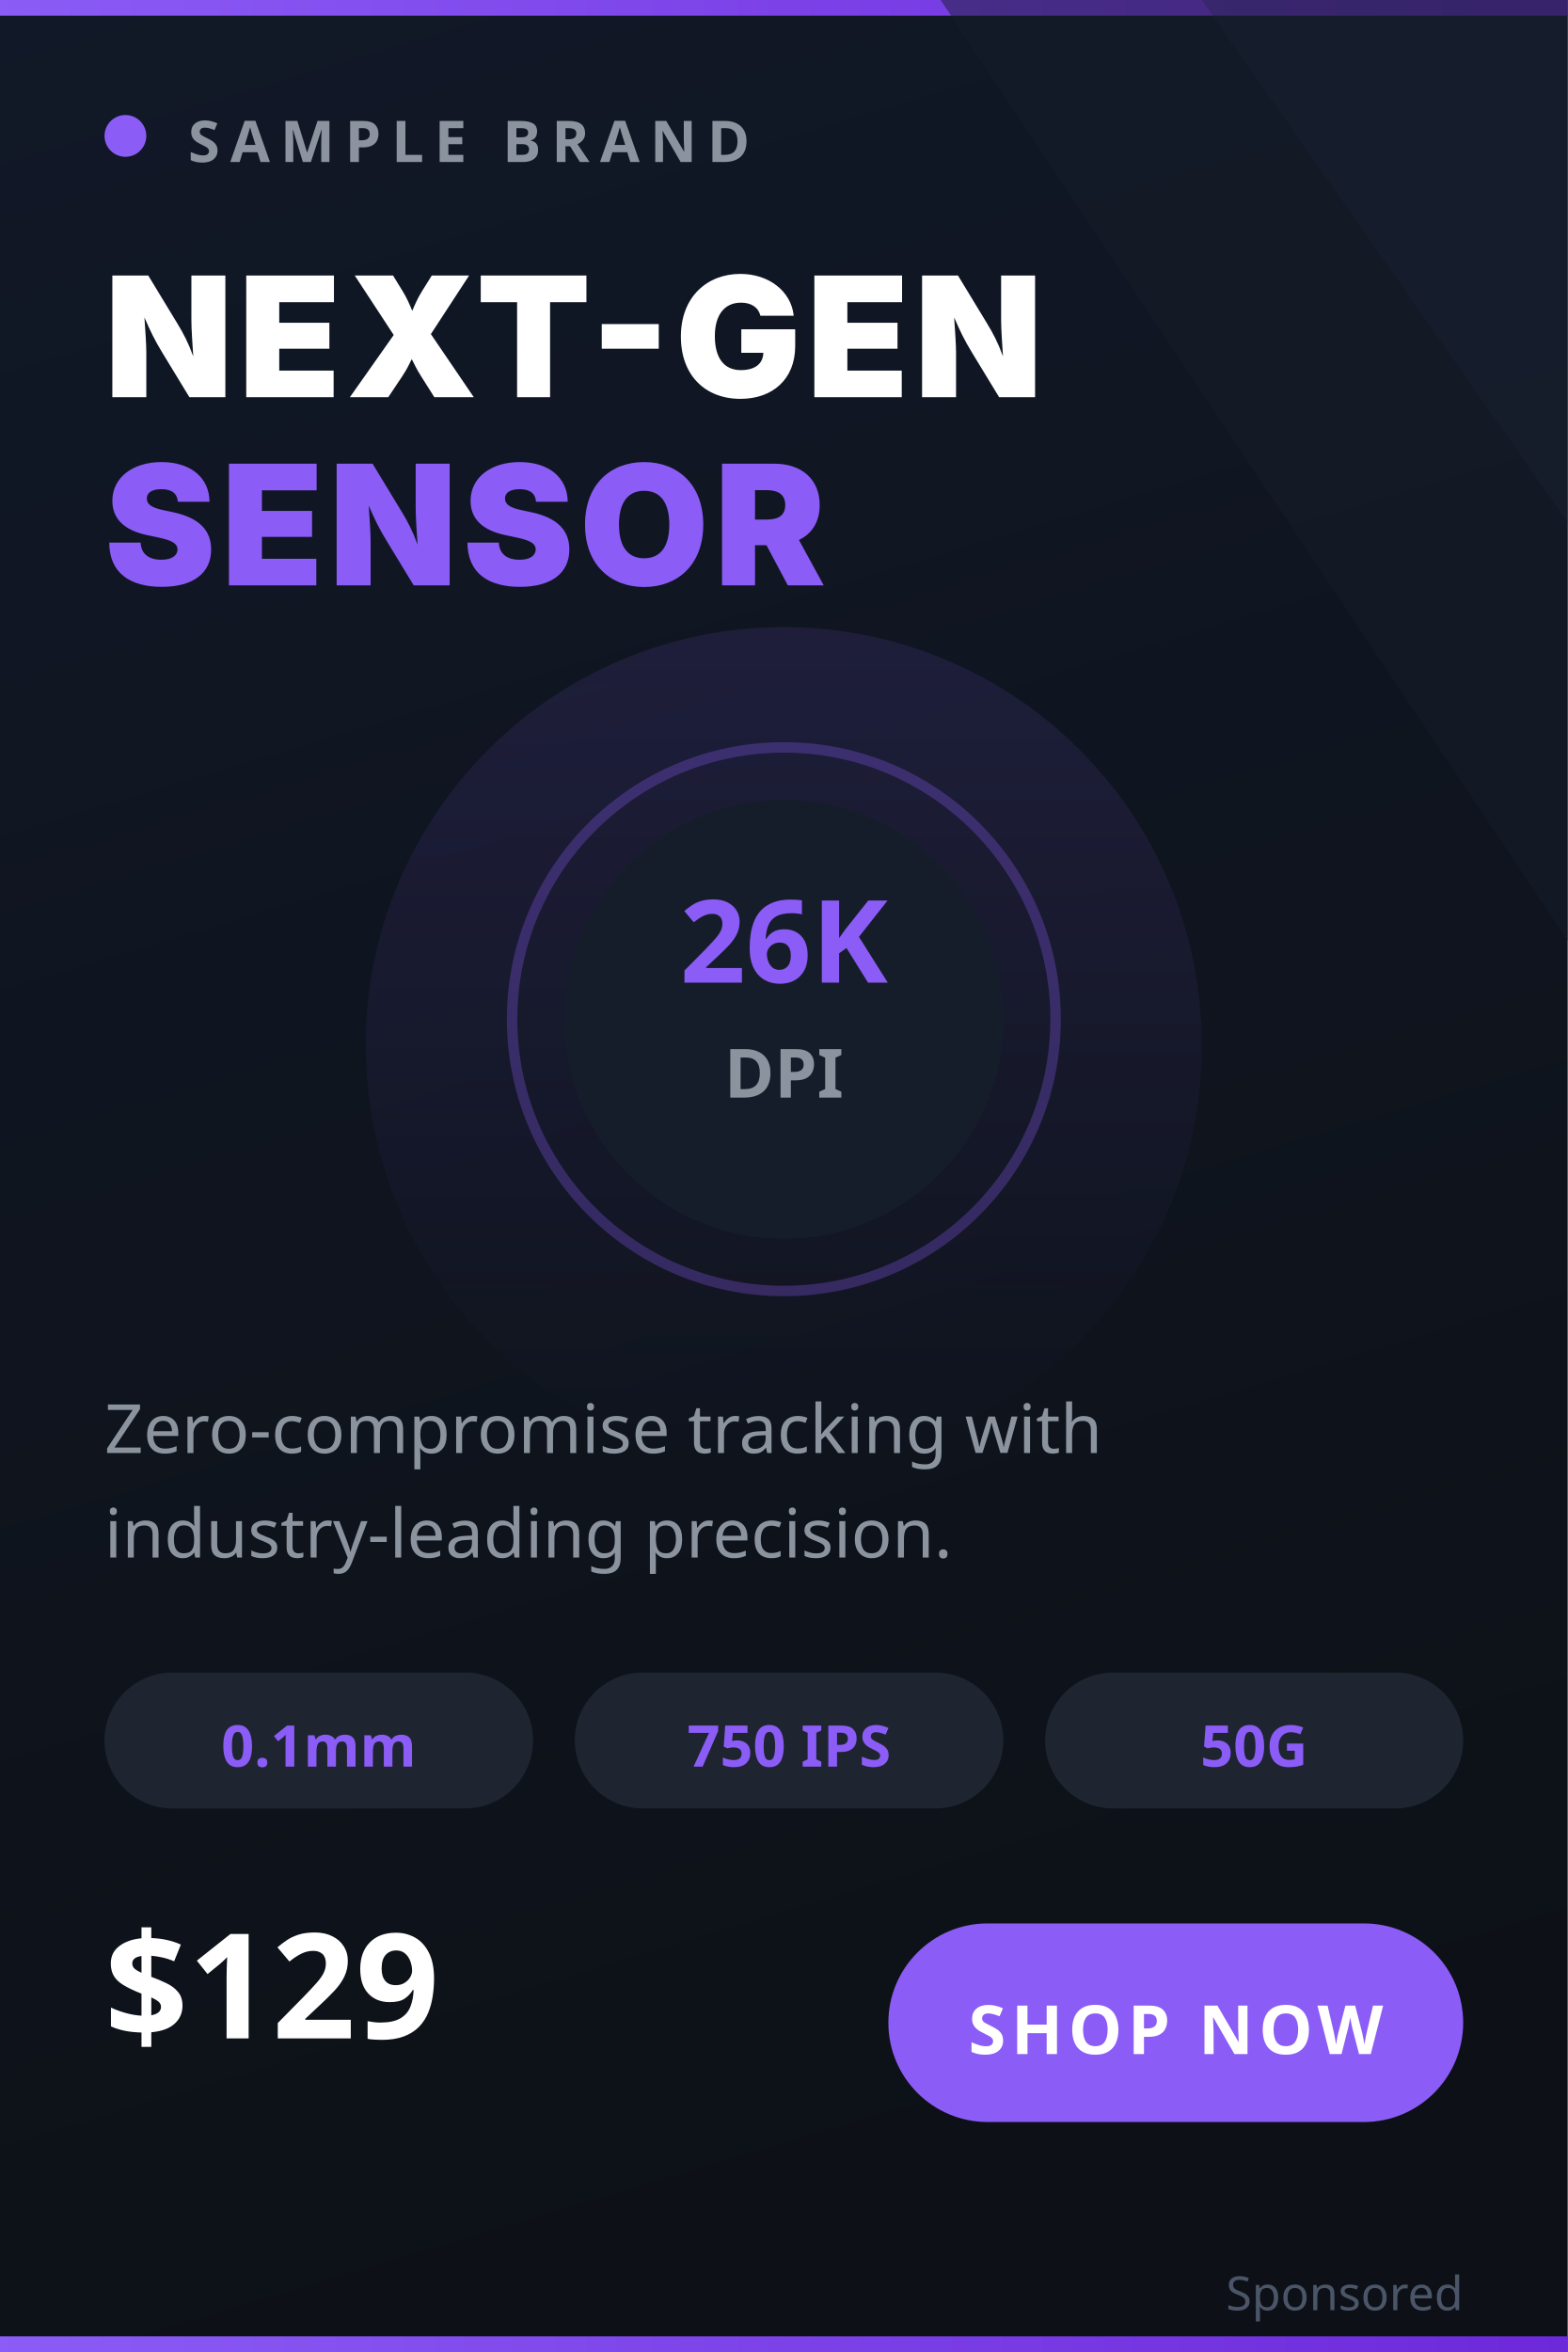
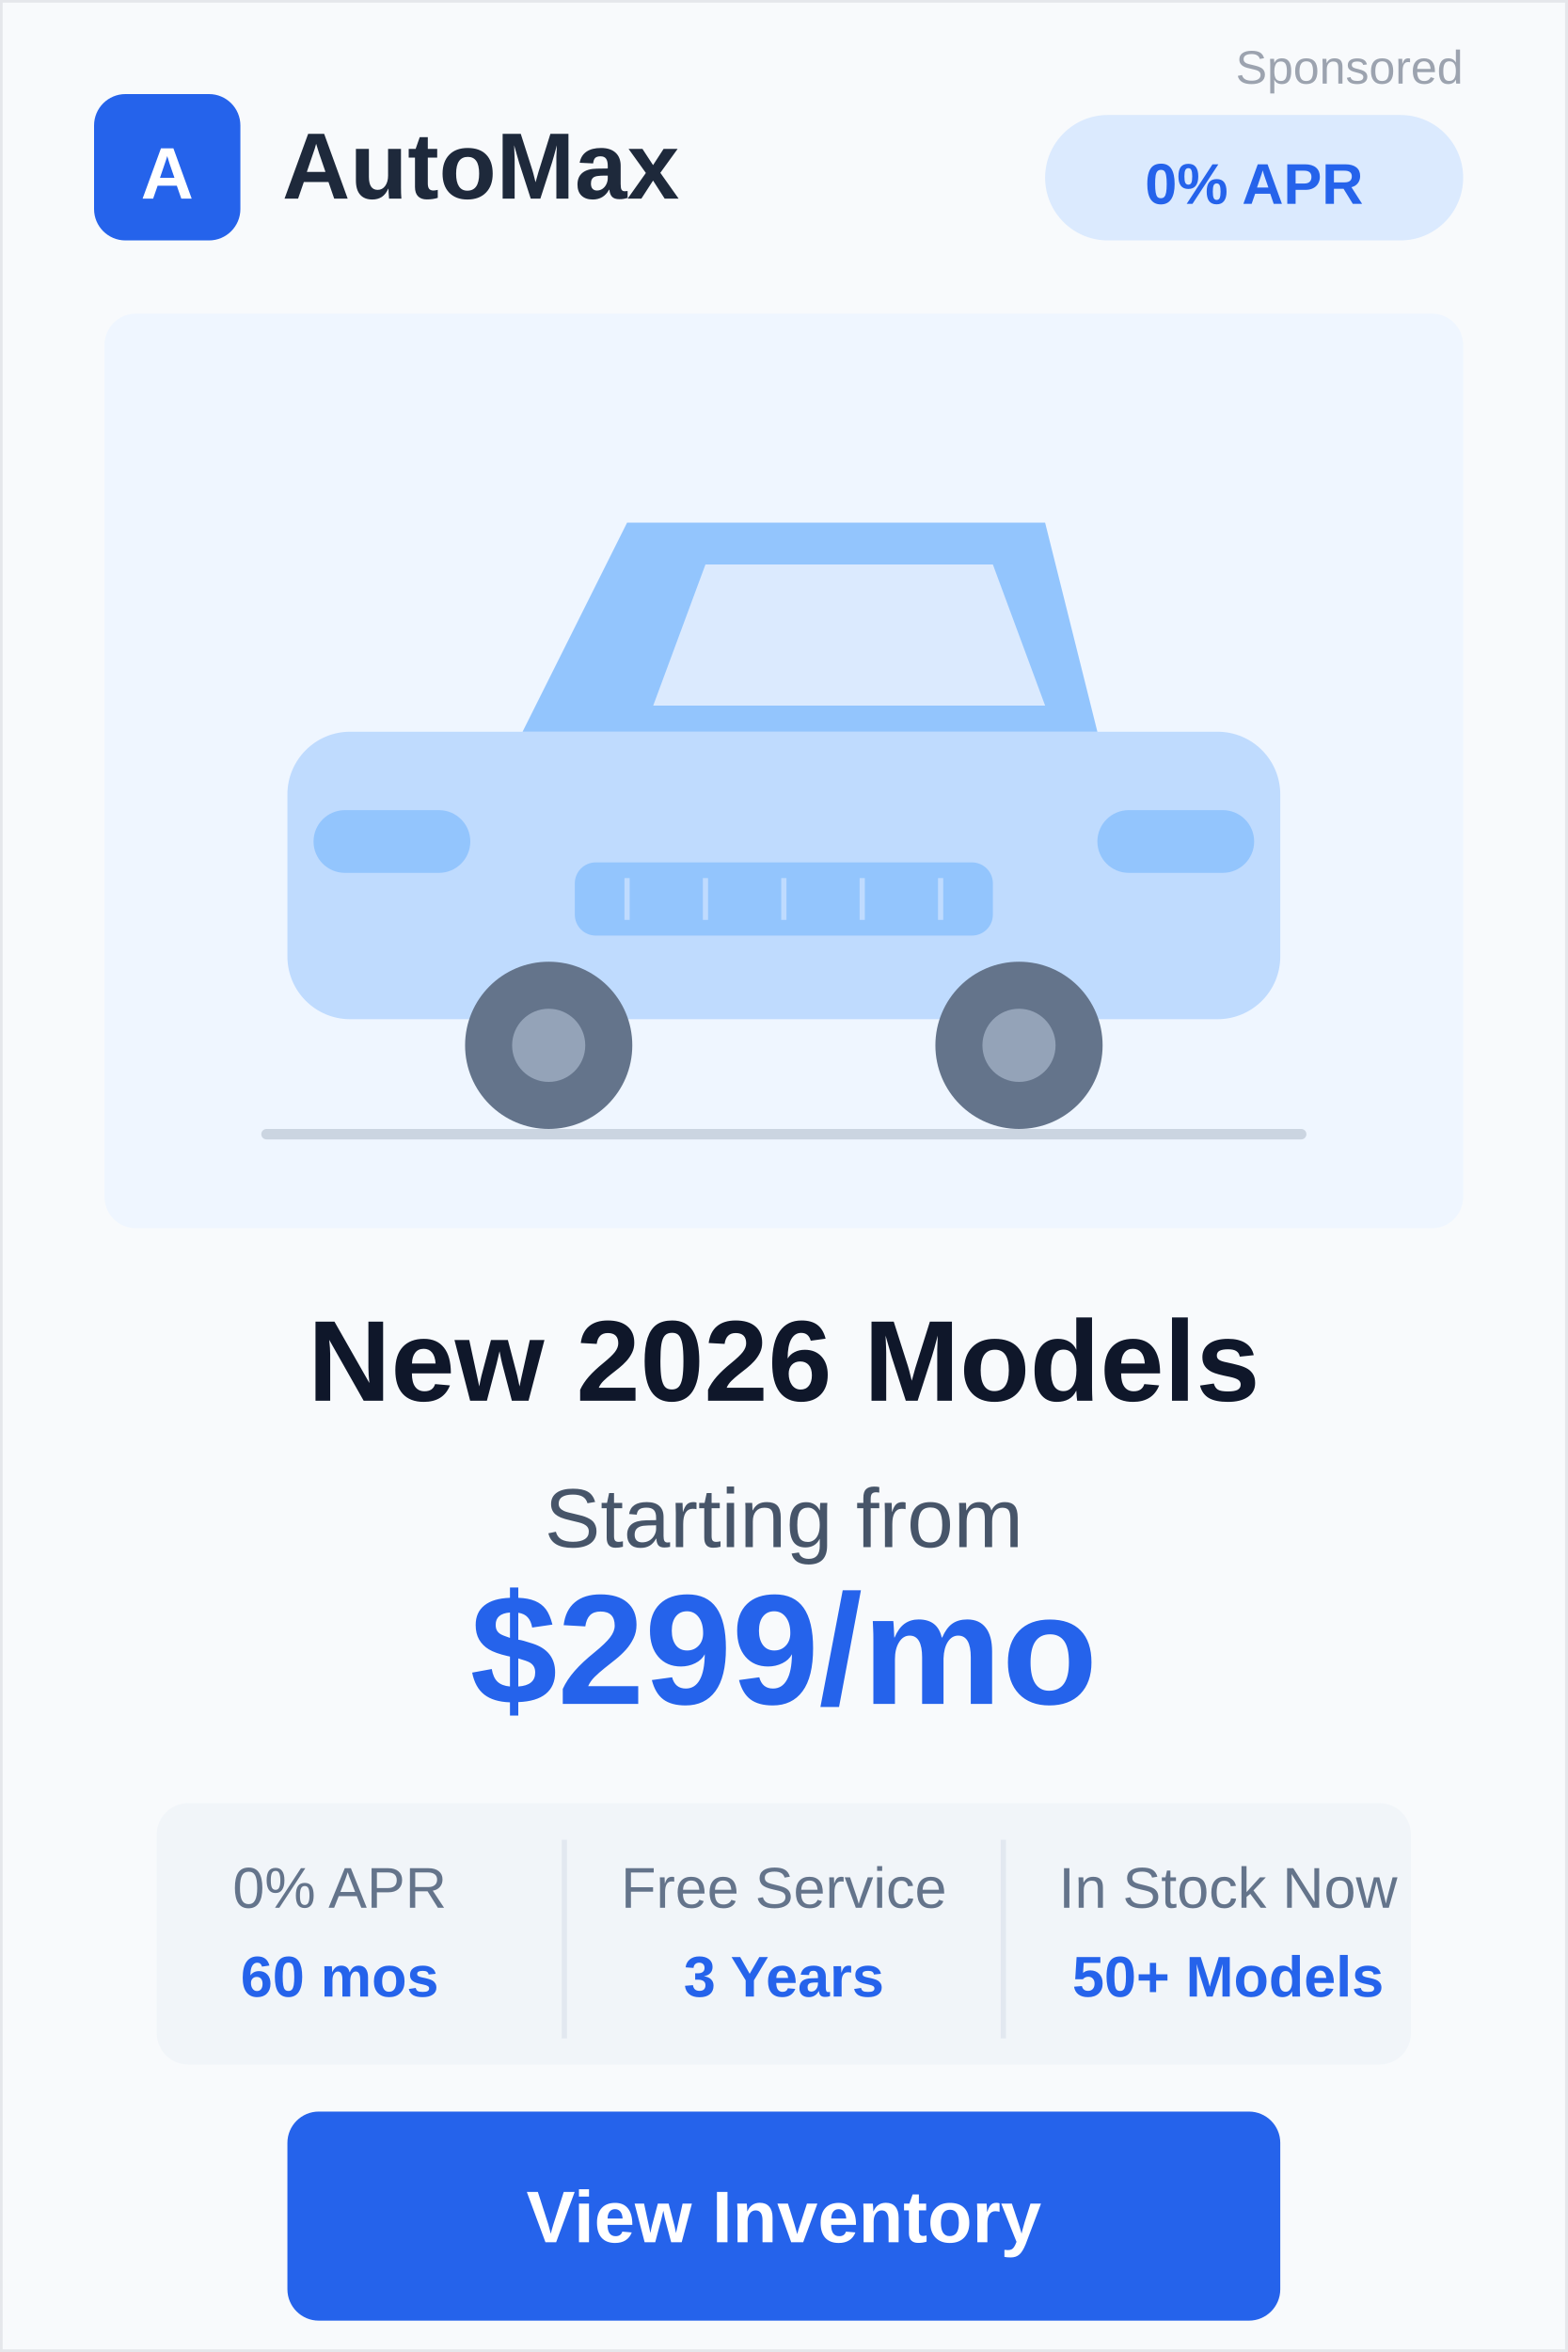
<svg xmlns="http://www.w3.org/2000/svg" width="300" height="450" viewBox="0 0 300 450">
-   <defs>
-     <linearGradient id="bg" x1="0" y1="0" x2="0.2" y2="1">
-       <stop offset="0%" stop-color="#111827" />
-       <stop offset="100%" stop-color="#0d1117" />
-     </linearGradient>
-     <linearGradient id="accent" x1="0" y1="0" x2="1" y2="0">
-       <stop offset="0%" stop-color="#8b5cf6" />
-       <stop offset="100%" stop-color="#6d28d9" />
-     </linearGradient>
-     <linearGradient id="glow" x1="0.5" y1="0" x2="0.5" y2="1">
-       <stop offset="0%" stop-color="#8b5cf6" stop-opacity="0.12" />
-       <stop offset="100%" stop-color="#8b5cf6" stop-opacity="0" />
-     </linearGradient>
-   </defs>
-   <rect width="300" height="450" fill="url(#bg)" />
-   <rect width="300" height="3" fill="url(#accent)" />
-   <polygon points="300,0 300,180 180,0" fill="#161d2a" opacity="0.5" />
-   <polygon points="300,0 300,100 230,0" fill="#1a2235" opacity="0.3" />
-   <circle cx="150" cy="200" r="80" fill="url(#glow)" />
-   <rect x="20" y="22" width="8" height="8" rx="4" fill="#8b5cf6" />
-   <text x="36" y="31" font-family="system-ui, sans-serif" font-size="11" font-weight="700" fill="#8b949e" letter-spacing="2">SAMPLE BRAND</text>
-   <text x="20" y="76" font-family="system-ui, -apple-system, sans-serif" font-size="32" font-weight="900" fill="#ffffff" letter-spacing="1">NEXT-GEN</text>
-   <text x="20" y="112" font-family="system-ui, -apple-system, sans-serif" font-size="32" font-weight="900" fill="#8b5cf6" letter-spacing="1">SENSOR</text>
-   <circle cx="150" cy="195" r="52" fill="none" stroke="#8b5cf6" stroke-width="2" opacity="0.3" />
-   <circle cx="150" cy="195" r="42" fill="#161d2a" />
-   <text x="150" y="188" font-family="system-ui, sans-serif" font-size="22" font-weight="900" fill="#8b5cf6" text-anchor="middle">26K</text>
-   <text x="150" y="210" font-family="system-ui, sans-serif" font-size="13" font-weight="600" fill="#8b949e" text-anchor="middle">DPI</text>
-   <text x="20" y="278" font-family="system-ui, sans-serif" font-size="13" font-weight="400" fill="#8b949e">Zero-compromise tracking with</text>
-   <text x="20" y="298" font-family="system-ui, sans-serif" font-size="13" font-weight="400" fill="#8b949e">industry-leading precision.</text>
-   <rect x="20" y="320" width="82" height="26" rx="13" fill="#1e2530" />
-   <text x="61" y="338" font-family="system-ui, sans-serif" font-size="11" font-weight="700" fill="#8b5cf6" text-anchor="middle">0.1mm</text>
-   <rect x="110" y="320" width="82" height="26" rx="13" fill="#1e2530" />
-   <text x="151" y="338" font-family="system-ui, sans-serif" font-size="11" font-weight="700" fill="#8b5cf6" text-anchor="middle">750 IPS</text>
-   <rect x="200" y="320" width="80" height="26" rx="13" fill="#1e2530" />
-   <text x="240" y="338" font-family="system-ui, sans-serif" font-size="11" font-weight="700" fill="#8b5cf6" text-anchor="middle">50G</text>
-   <text x="20" y="390" font-family="system-ui, sans-serif" font-size="28" font-weight="900" fill="#ffffff">$129</text>
-   <rect x="170" y="368" width="110" height="38" rx="19" fill="#8b5cf6" />
-   <text x="225" y="393" font-family="system-ui, sans-serif" font-size="13" font-weight="800" fill="#ffffff" text-anchor="middle" letter-spacing="1">SHOP NOW</text>
-   <text x="280" y="442" font-family="system-ui, sans-serif" font-size="9" font-weight="500" fill="#4a5568" text-anchor="end">Sponsored</text>
-   <rect y="447" width="300" height="3" fill="url(#accent)" />
+   <rect width="300" height="450" fill="#f8fafc" stroke="#e5e7eb" stroke-width="1" />
+   <text x="280" y="16" font-family="Arial, Helvetica, sans-serif" font-size="9" fill="#9ca3af" text-anchor="end">Sponsored</text>
+   <rect x="18" y="18" width="28" height="28" rx="6" fill="#2563eb" />
+   <text x="32" y="38" font-family="Arial, Helvetica, sans-serif" font-size="14" font-weight="800" fill="#ffffff" text-anchor="middle">A</text>
+   <text x="54" y="38" font-family="Arial, Helvetica, sans-serif" font-size="18" font-weight="700" fill="#1e293b">AutoMax</text>
+   <rect x="200" y="22" width="80" height="24" rx="12" fill="#dbeafe" />
+   <text x="240" y="39" font-family="Arial, Helvetica, sans-serif" font-size="11" font-weight="700" fill="#2563eb" text-anchor="middle">0% APR</text>
+   <rect x="20" y="60" width="260" height="175" rx="6" fill="#eff6ff" />
+   <rect x="55" y="140" width="190" height="55" rx="12" fill="#bfdbfe" />
+   <path d="M 100,140 L 120,100 L 200,100 L 210,140 Z" fill="#93c5fd" />
+   <path d="M 125,135 L 135,108 L 190,108 L 200,135 Z" fill="#dbeafe" />
+   <rect x="60" y="155" width="30" height="12" rx="6" fill="#93c5fd" />
+   <rect x="210" y="155" width="30" height="12" rx="6" fill="#93c5fd" />
+   <rect x="110" y="165" width="80" height="14" rx="4" fill="#93c5fd" />
+   <line x1="120" y1="168" x2="120" y2="176" stroke="#bfdbfe" stroke-width="1" />
+   <line x1="135" y1="168" x2="135" y2="176" stroke="#bfdbfe" stroke-width="1" />
+   <line x1="150" y1="168" x2="150" y2="176" stroke="#bfdbfe" stroke-width="1" />
+   <line x1="165" y1="168" x2="165" y2="176" stroke="#bfdbfe" stroke-width="1" />
+   <line x1="180" y1="168" x2="180" y2="176" stroke="#bfdbfe" stroke-width="1" />
+   <circle cx="105" cy="200" r="16" fill="#64748b" />
+   <circle cx="105" cy="200" r="7" fill="#94a3b8" />
+   <circle cx="195" cy="200" r="16" fill="#64748b" />
+   <circle cx="195" cy="200" r="7" fill="#94a3b8" />
+   <rect x="50" y="216" width="200" height="2" rx="1" fill="#cbd5e1" />
+   <text x="150" y="268" font-family="Arial, Helvetica, sans-serif" font-size="22" font-weight="700" fill="#0f172a" text-anchor="middle">New 2026 Models</text>
+   <text x="150" y="296" font-family="Arial, Helvetica, sans-serif" font-size="16" fill="#475569" text-anchor="middle">Starting from</text>
+   <text x="150" y="326" font-family="Arial, Helvetica, sans-serif" font-size="30" font-weight="800" fill="#2563eb" text-anchor="middle">$299/mo</text>
+   <rect x="30" y="345" width="240" height="50" rx="6" fill="#f1f5f9" />
+   <g font-family="Arial, Helvetica, sans-serif" font-size="11" fill="#64748b">
+     <text x="65" y="365" text-anchor="middle">0% APR</text>
+     <text x="150" y="365" text-anchor="middle">Free Service</text>
+     <text x="235" y="365" text-anchor="middle">In Stock Now</text>
+   </g>
+   <g font-family="Arial, Helvetica, sans-serif" font-size="11" fill="#2563eb" font-weight="700">
+     <text x="65" y="382" text-anchor="middle">60 mos</text>
+     <text x="150" y="382" text-anchor="middle">3 Years</text>
+     <text x="235" y="382" text-anchor="middle">50+ Models</text>
+   </g>
+   <line x1="108" y1="352" x2="108" y2="390" stroke="#e2e8f0" stroke-width="1" />
+   <line x1="192" y1="352" x2="192" y2="390" stroke="#e2e8f0" stroke-width="1" />
+   <rect x="55" y="404" width="190" height="40" rx="6" fill="#2563eb" />
+   <text x="150" y="429" font-family="Arial, Helvetica, sans-serif" font-size="14" font-weight="700" fill="#ffffff" text-anchor="middle">View Inventory</text>
+   <text x="150" y="450" font-family="Arial, Helvetica, sans-serif" font-size="0" fill="#9ca3af" text-anchor="middle" />
</svg>
